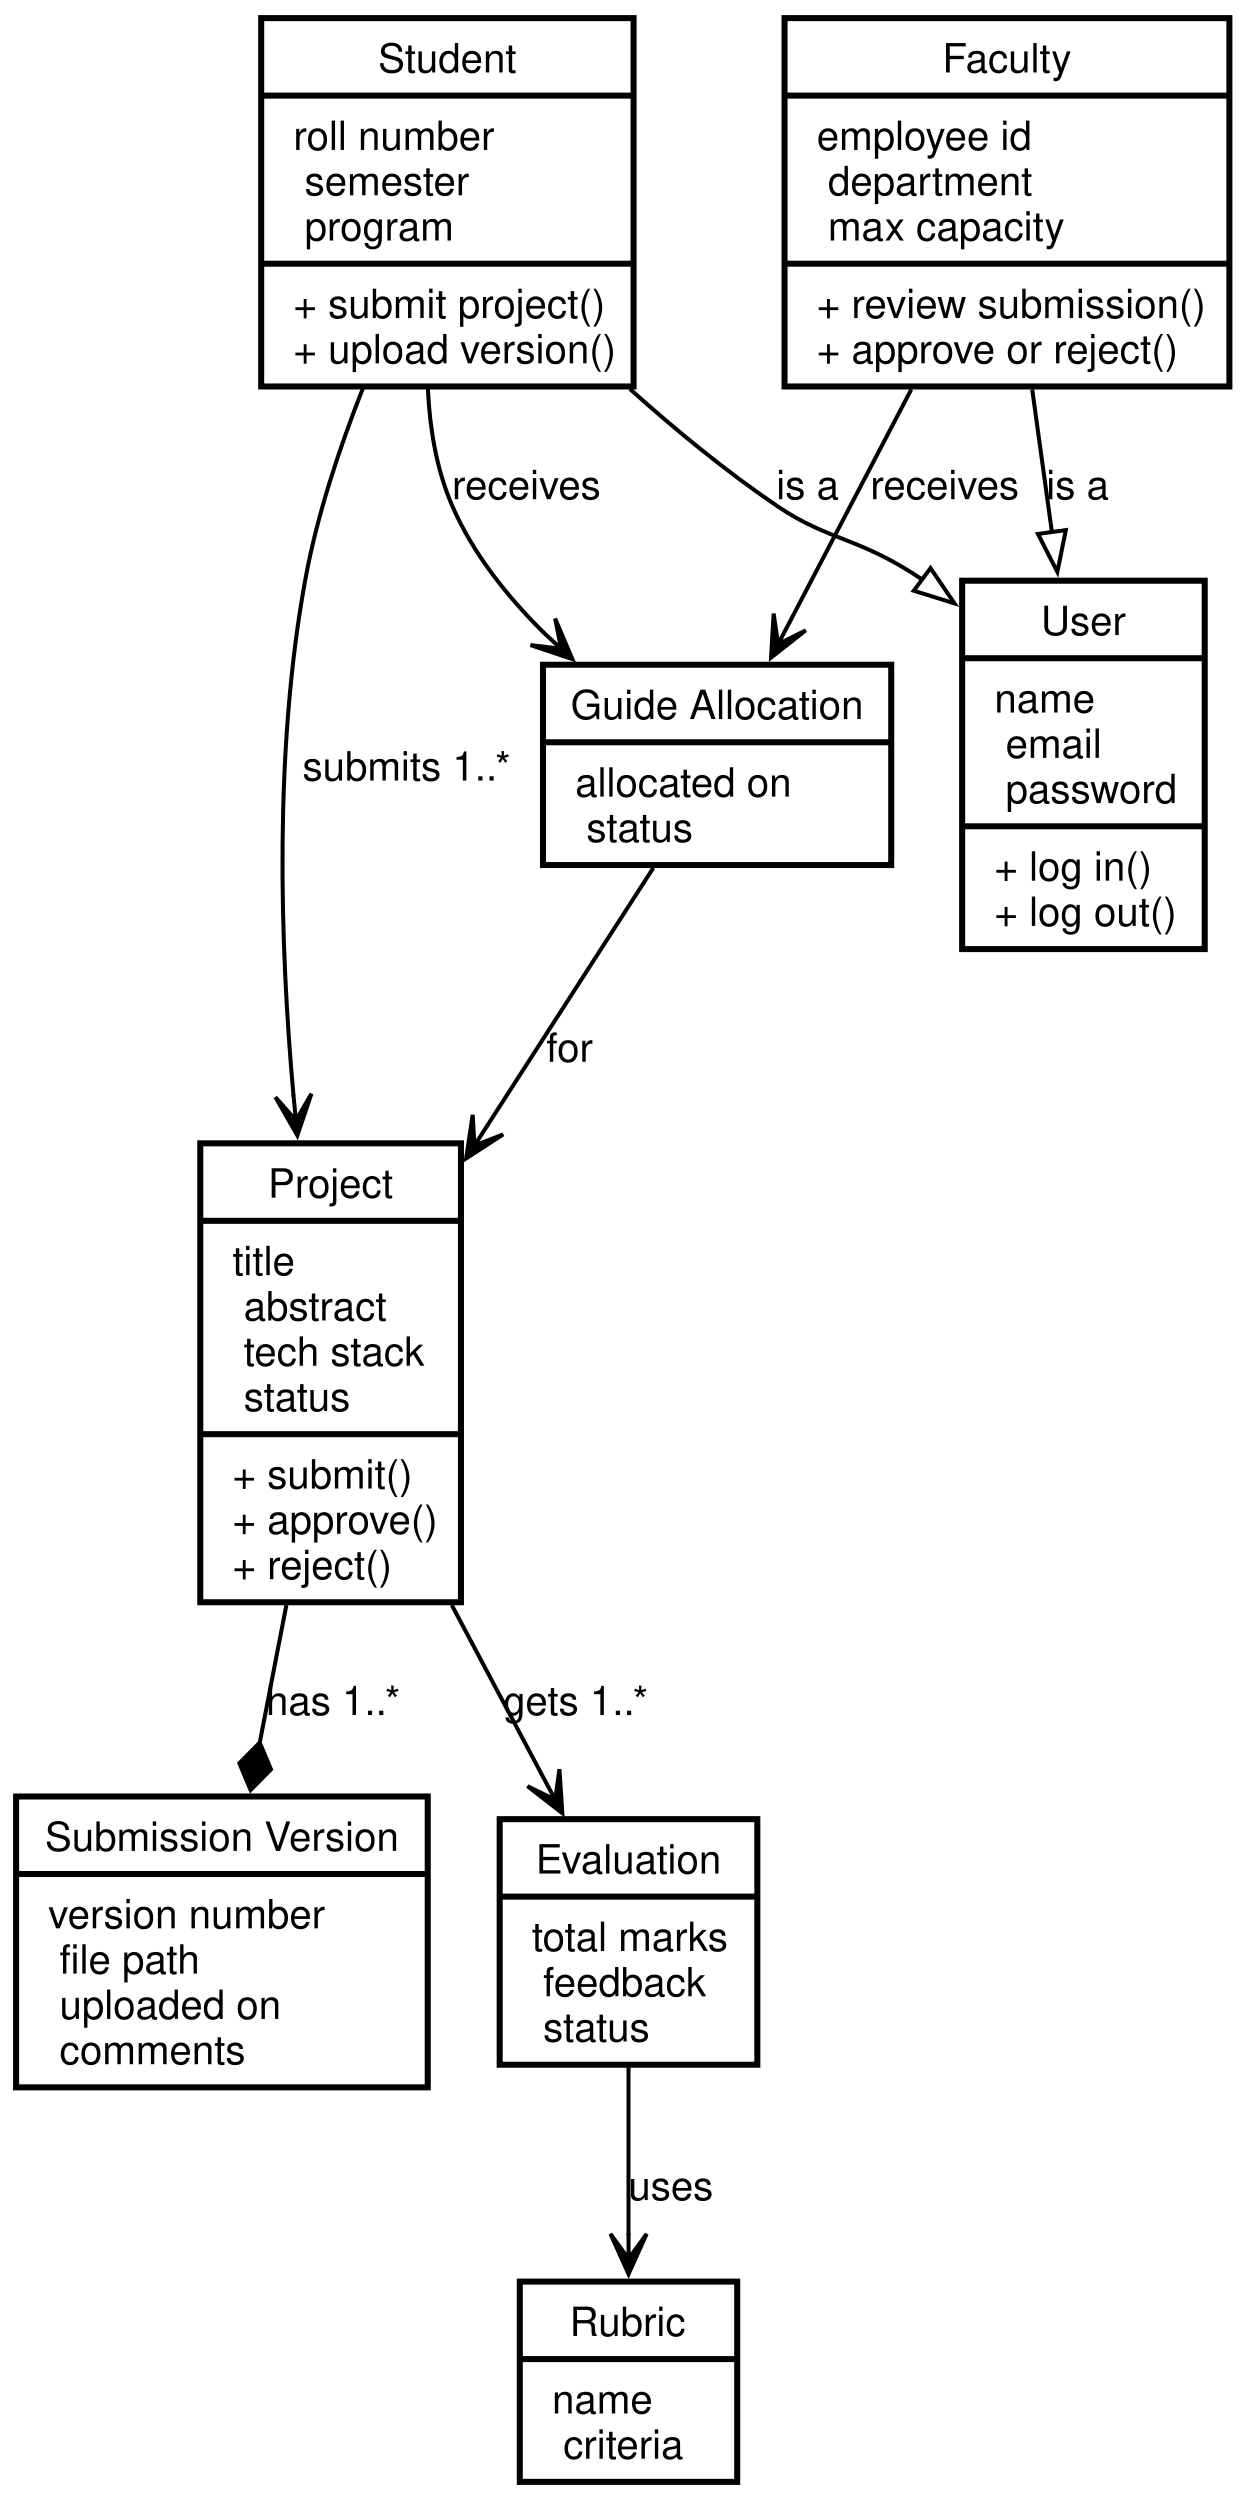
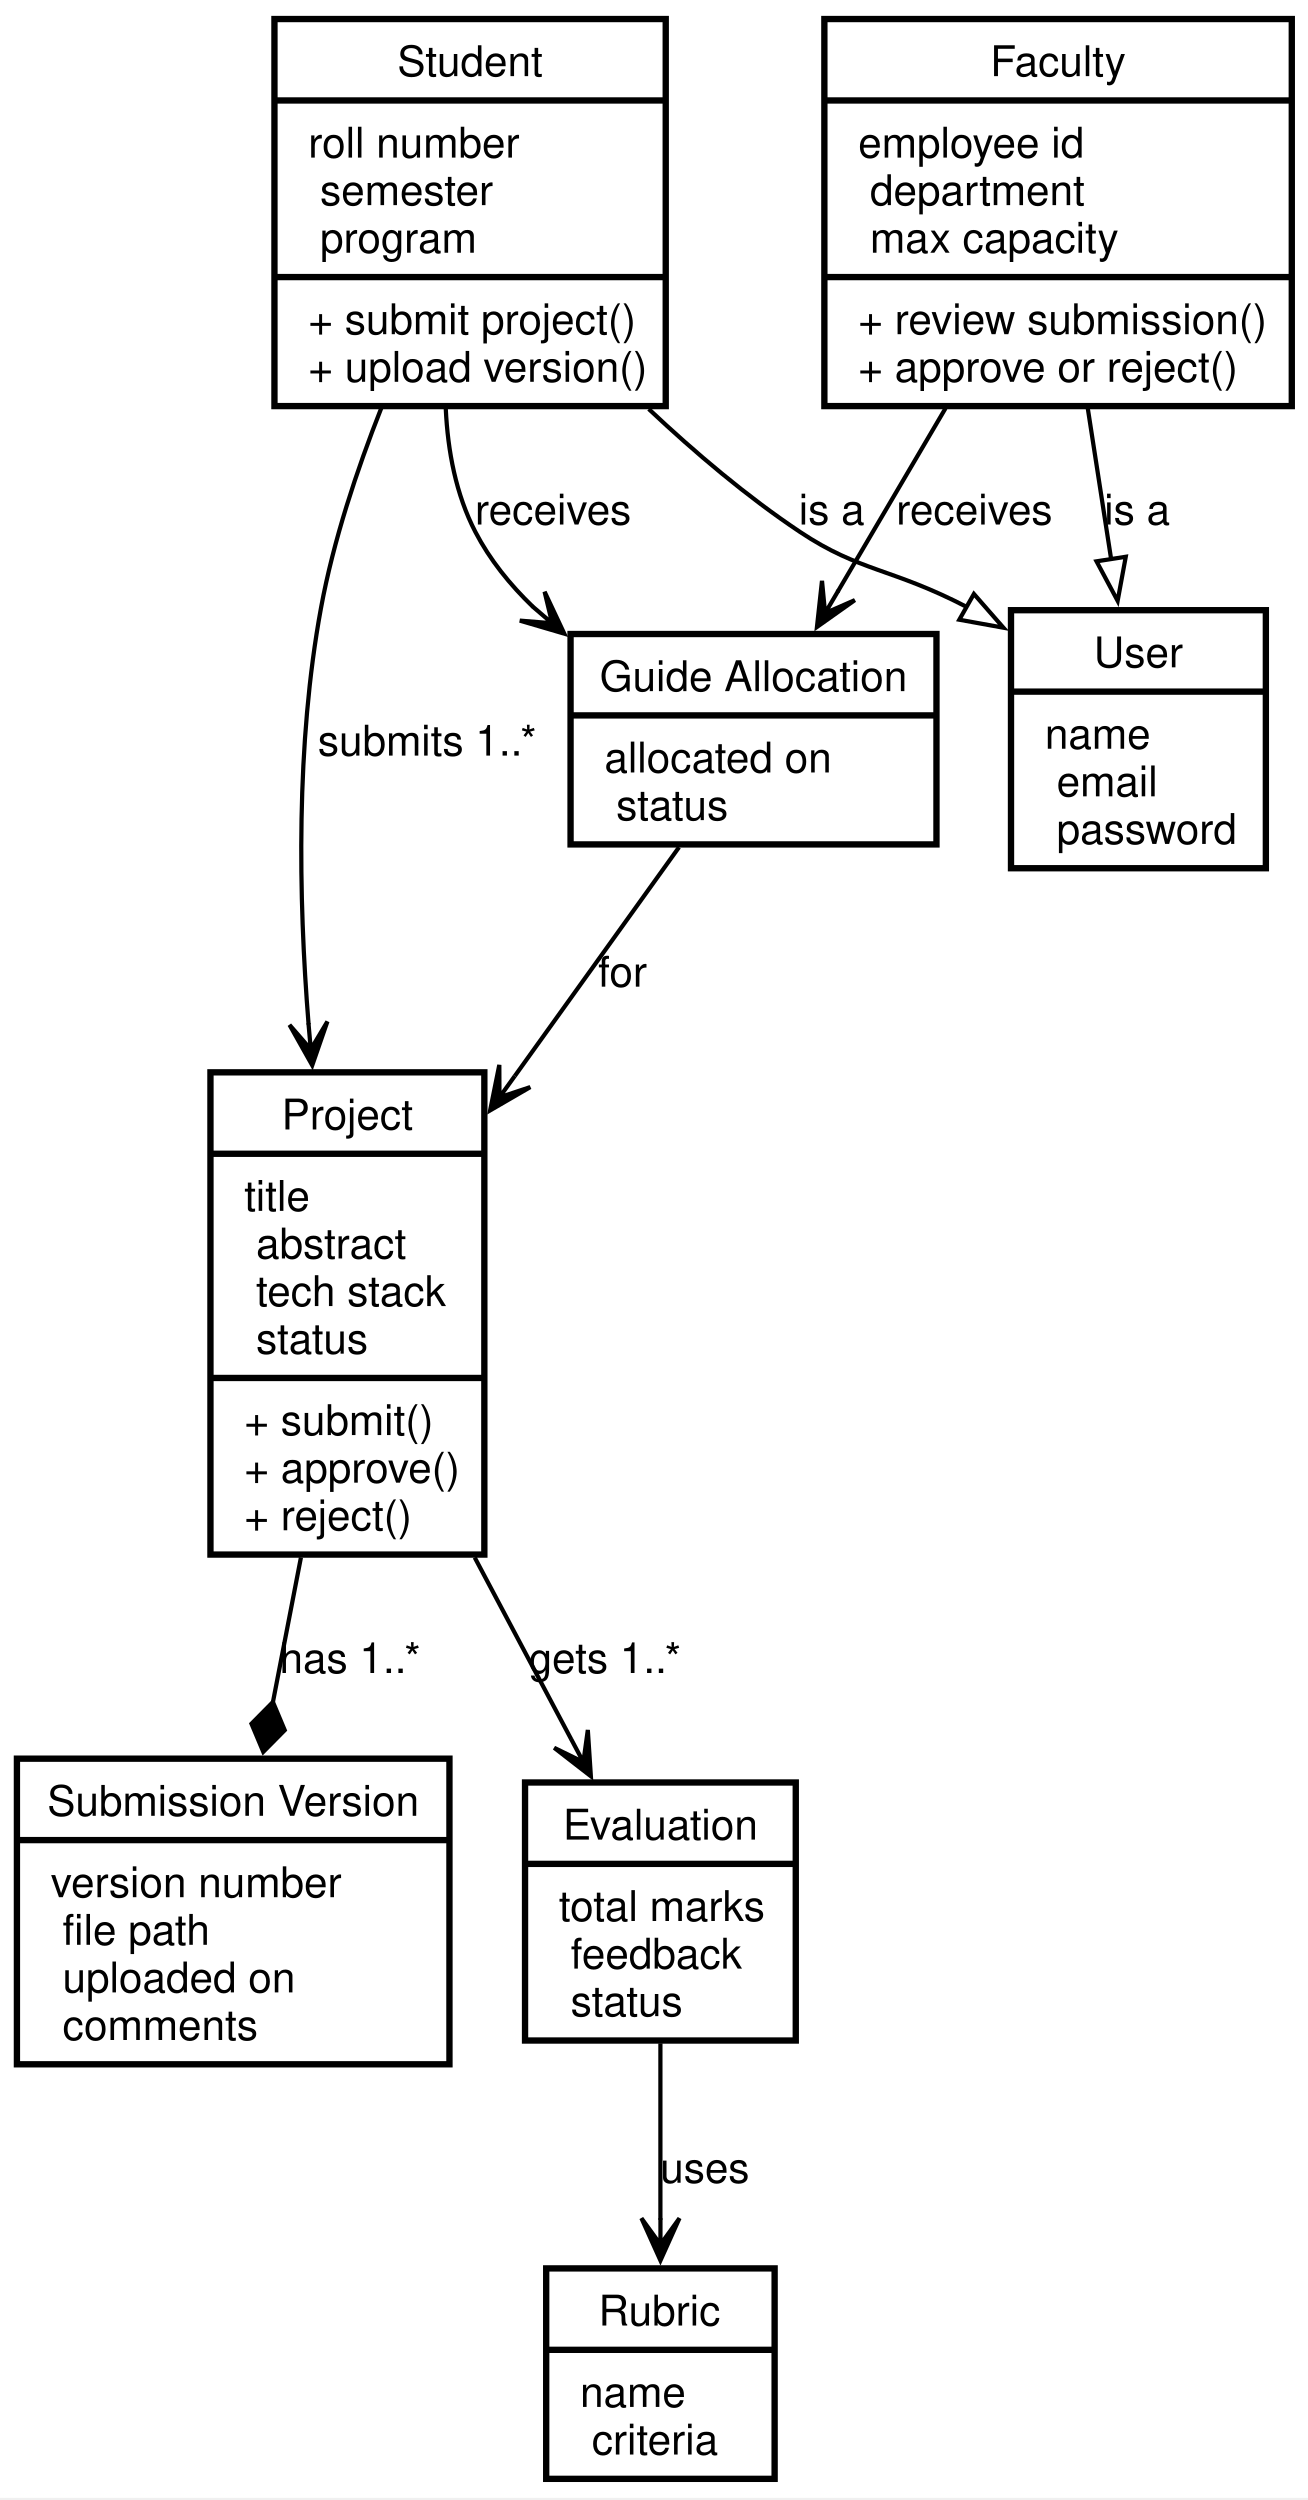
- <svg xmlns="http://www.w3.org/2000/svg" width="309pt" height="621pt" viewBox="0.00 0.00 309.00 621.00">
-   <g id="graph0" class="graph" transform="scale(1 1) rotate(0) translate(4 617)">
-     <polygon fill="white" stroke="none" points="-4,4 -4,-617 305.38,-617 305.38,4 -4,4" />
+ <svg xmlns="http://www.w3.org/2000/svg" width="309pt" height="591pt" viewBox="0.00 0.00 309.00 591.00">
+   <g id="graph0" class="graph" transform="scale(1 1) rotate(0) translate(4 586.5)">
+     <polygon fill="white" stroke="none" points="-4,4 -4,-586.5 305.38,-586.5 305.38,4 -4,4" />
    <g id="node1" class="node">
-       <polygon fill="white" stroke="black" stroke-width="1.5" points="235,-381.25 235,-472.75 295.25,-472.75 295.25,-381.25 235,-381.25" />
-       <text xml:space="preserve" text-anchor="middle" x="265.12" y="-459.25" font-family="Helvetica,sans-Serif" font-size="10.00">User</text>
-       <polyline fill="none" stroke="black" stroke-width="1.5" points="235,-453.5 295.25,-453.5" />
-       <text xml:space="preserve" text-anchor="start" x="243" y="-440" font-family="Helvetica,sans-Serif" font-size="10.00">name</text>
-       <text xml:space="preserve" text-anchor="start" x="243" y="-428.75" font-family="Helvetica,sans-Serif" font-size="10.00"> email</text>
-       <text xml:space="preserve" text-anchor="start" x="243" y="-417.5" font-family="Helvetica,sans-Serif" font-size="10.00"> password</text>
-       <polyline fill="none" stroke="black" stroke-width="1.5" points="235,-411.75 295.25,-411.75" />
-       <text xml:space="preserve" text-anchor="start" x="243" y="-398.25" font-family="Helvetica,sans-Serif" font-size="10.00">+ log in()</text>
-       <text xml:space="preserve" text-anchor="start" x="243" y="-387" font-family="Helvetica,sans-Serif" font-size="10.00">+ log out()</text>
+       <polygon fill="white" stroke="black" stroke-width="1.5" points="235,-381.25 235,-442.25 295.25,-442.25 295.25,-381.25 235,-381.25" />
+       <text xml:space="preserve" text-anchor="middle" x="265.12" y="-428.75" font-family="Helvetica,sans-Serif" font-size="10.00">User</text>
+       <polyline fill="none" stroke="black" stroke-width="1.5" points="235,-423 295.25,-423" />
+       <text xml:space="preserve" text-anchor="start" x="243" y="-409.5" font-family="Helvetica,sans-Serif" font-size="10.00">name</text>
+       <text xml:space="preserve" text-anchor="start" x="243" y="-398.25" font-family="Helvetica,sans-Serif" font-size="10.00"> email</text>
+       <text xml:space="preserve" text-anchor="start" x="243" y="-387" font-family="Helvetica,sans-Serif" font-size="10.00"> password</text>
    </g>
    <g id="node2" class="node">
-       <polygon fill="white" stroke="black" stroke-width="1.5" points="60.88,-521 60.88,-612.5 153.38,-612.5 153.38,-521 60.88,-521" />
-       <text xml:space="preserve" text-anchor="middle" x="107.12" y="-599" font-family="Helvetica,sans-Serif" font-size="10.00">Student</text>
-       <polyline fill="none" stroke="black" stroke-width="1.5" points="60.88,-593.25 153.38,-593.25" />
-       <text xml:space="preserve" text-anchor="start" x="68.88" y="-579.75" font-family="Helvetica,sans-Serif" font-size="10.00">roll number</text>
-       <text xml:space="preserve" text-anchor="start" x="68.88" y="-568.5" font-family="Helvetica,sans-Serif" font-size="10.00"> semester</text>
-       <text xml:space="preserve" text-anchor="start" x="68.88" y="-557.25" font-family="Helvetica,sans-Serif" font-size="10.00"> program</text>
-       <polyline fill="none" stroke="black" stroke-width="1.5" points="60.88,-551.5 153.38,-551.5" />
-       <text xml:space="preserve" text-anchor="start" x="68.88" y="-538" font-family="Helvetica,sans-Serif" font-size="10.00">+ submit project()</text>
-       <text xml:space="preserve" text-anchor="start" x="68.88" y="-526.75" font-family="Helvetica,sans-Serif" font-size="10.00">+ upload version()</text>
+       <polygon fill="white" stroke="black" stroke-width="1.5" points="60.88,-490.5 60.88,-582 153.38,-582 153.38,-490.5 60.88,-490.5" />
+       <text xml:space="preserve" text-anchor="middle" x="107.12" y="-568.5" font-family="Helvetica,sans-Serif" font-size="10.00">Student</text>
+       <polyline fill="none" stroke="black" stroke-width="1.5" points="60.88,-562.75 153.38,-562.75" />
+       <text xml:space="preserve" text-anchor="start" x="68.88" y="-549.25" font-family="Helvetica,sans-Serif" font-size="10.00">roll number</text>
+       <text xml:space="preserve" text-anchor="start" x="68.88" y="-538" font-family="Helvetica,sans-Serif" font-size="10.00"> semester</text>
+       <text xml:space="preserve" text-anchor="start" x="68.88" y="-526.75" font-family="Helvetica,sans-Serif" font-size="10.00"> program</text>
+       <polyline fill="none" stroke="black" stroke-width="1.5" points="60.88,-521 153.38,-521" />
+       <text xml:space="preserve" text-anchor="start" x="68.88" y="-507.5" font-family="Helvetica,sans-Serif" font-size="10.00">+ submit project()</text>
+       <text xml:space="preserve" text-anchor="start" x="68.88" y="-496.25" font-family="Helvetica,sans-Serif" font-size="10.00">+ upload version()</text>
    </g>
    <g id="edge1" class="edge">
-       <path fill="none" stroke="black" d="M152.47,-520.37C163.92,-510.12 176.54,-499.77 189.12,-491.25 202.02,-482.52 209.28,-483.7 225.15,-473" />
-       <polygon fill="none" stroke="black" points="227.14,-475.88 233.09,-467.12 222.98,-470.26 227.14,-475.88" />
-       <text xml:space="preserve" text-anchor="middle" x="196.62" y="-493" font-family="Helvetica,sans-Serif" font-size="10.00">is a</text>
+       <path fill="none" stroke="black" d="M149.36,-489.81C160.37,-479.45 172.66,-469.06 185.12,-460.75 199.35,-451.26 206.76,-452.28 224.76,-442.9" />
+       <polygon fill="none" stroke="black" points="226.23,-446.09 233.21,-438.11 222.78,-440 226.23,-446.09" />
+       <text xml:space="preserve" text-anchor="middle" x="192.62" y="-462.5" font-family="Helvetica,sans-Serif" font-size="10.00">is a</text>
    </g>
    <g id="node4" class="node">
      <polygon fill="white" stroke="black" stroke-width="1.5" points="45.75,-219 45.75,-333 110.5,-333 110.5,-219 45.75,-219" />
      <text xml:space="preserve" text-anchor="middle" x="78.12" y="-319.5" font-family="Helvetica,sans-Serif" font-size="10.00">Project</text>
      <polyline fill="none" stroke="black" stroke-width="1.5" points="45.75,-313.75 110.5,-313.75" />
      <text xml:space="preserve" text-anchor="start" x="53.75" y="-300.25" font-family="Helvetica,sans-Serif" font-size="10.00">title</text>
      <text xml:space="preserve" text-anchor="start" x="53.75" y="-289" font-family="Helvetica,sans-Serif" font-size="10.00"> abstract</text>
      <text xml:space="preserve" text-anchor="start" x="53.75" y="-277.75" font-family="Helvetica,sans-Serif" font-size="10.00"> tech stack</text>
      <text xml:space="preserve" text-anchor="start" x="53.75" y="-266.5" font-family="Helvetica,sans-Serif" font-size="10.00"> status</text>
      <polyline fill="none" stroke="black" stroke-width="1.5" points="45.75,-260.75 110.5,-260.75" />
      <text xml:space="preserve" text-anchor="start" x="53.75" y="-247.25" font-family="Helvetica,sans-Serif" font-size="10.00">+ submit()</text>
      <text xml:space="preserve" text-anchor="start" x="53.75" y="-236" font-family="Helvetica,sans-Serif" font-size="10.00">+ approve()</text>
      <text xml:space="preserve" text-anchor="start" x="53.75" y="-224.75" font-family="Helvetica,sans-Serif" font-size="10.00">+ reject()</text>
    </g>
    <g id="edge3" class="edge">
-       <path fill="none" stroke="black" d="M86.16,-520.59C80.33,-505.83 74.8,-489.14 71.88,-473.25 64.1,-430.99 65.49,-382.76 68.92,-344.69" />
-       <polygon fill="black" stroke="black" points="69.86,-334.95 73.37,-345.33 69.5,-338.71 68.9,-344.9 68.9,-344.9 68.9,-344.9 69.5,-338.71 64.42,-344.46 69.86,-334.95" />
-       <text xml:space="preserve" text-anchor="middle" x="97" y="-423.12" font-family="Helvetica,sans-Serif" font-size="10.00">submits 1..*</text>
+       <path fill="none" stroke="black" d="M86.16,-490.09C80.33,-475.33 74.8,-458.64 71.88,-442.75 65.98,-410.72 66.51,-374.63 68.95,-344.33" />
+       <polygon fill="black" stroke="black" points="69.81,-334.66 73.4,-345.02 69.47,-338.43 68.92,-344.62 68.92,-344.62 68.92,-344.62 69.47,-338.43 64.44,-344.22 69.81,-334.66" />
+       <text xml:space="preserve" text-anchor="middle" x="97" y="-407.88" font-family="Helvetica,sans-Serif" font-size="10.00">submits 1..*</text>
    </g>
    <g id="node6" class="node">
-       <polygon fill="white" stroke="black" stroke-width="1.5" points="130.88,-402.12 130.88,-451.88 217.38,-451.88 217.38,-402.12 130.88,-402.12" />
-       <text xml:space="preserve" text-anchor="middle" x="174.12" y="-438.38" font-family="Helvetica,sans-Serif" font-size="10.00">Guide Allocation</text>
-       <polyline fill="none" stroke="black" stroke-width="1.5" points="130.88,-432.62 217.38,-432.62" />
-       <text xml:space="preserve" text-anchor="start" x="138.88" y="-419.12" font-family="Helvetica,sans-Serif" font-size="10.00">allocated on</text>
-       <text xml:space="preserve" text-anchor="start" x="138.88" y="-407.88" font-family="Helvetica,sans-Serif" font-size="10.00"> status</text>
+       <polygon fill="white" stroke="black" stroke-width="1.5" points="130.88,-386.88 130.88,-436.62 217.38,-436.62 217.38,-386.88 130.88,-386.88" />
+       <text xml:space="preserve" text-anchor="middle" x="174.12" y="-423.12" font-family="Helvetica,sans-Serif" font-size="10.00">Guide Allocation</text>
+       <polyline fill="none" stroke="black" stroke-width="1.5" points="130.88,-417.38 217.38,-417.38" />
+       <text xml:space="preserve" text-anchor="start" x="138.88" y="-403.88" font-family="Helvetica,sans-Serif" font-size="10.00">allocated on</text>
+       <text xml:space="preserve" text-anchor="start" x="138.88" y="-392.62" font-family="Helvetica,sans-Serif" font-size="10.00"> status</text>
    </g>
    <g id="edge5" class="edge">
-       <path fill="none" stroke="black" d="M102.29,-520.42C102.74,-510.49 104.45,-500.26 108.38,-491.25 113.46,-479.57 121.84,-468.98 130.95,-459.96" />
-       <polygon fill="black" stroke="black" points="138.18,-453.27 133.89,-463.37 135.4,-455.84 130.84,-460.06 130.84,-460.06 130.84,-460.06 135.4,-455.84 127.78,-456.76 138.18,-453.27" />
-       <text xml:space="preserve" text-anchor="middle" x="126.75" y="-493" font-family="Helvetica,sans-Serif" font-size="10.00">receives</text>
+       <path fill="none" stroke="black" d="M101.38,-489.88C101.85,-479.85 103.79,-469.59 108.38,-460.75 111.79,-454.18 116.55,-448.28 121.98,-443.06" />
+       <polygon fill="black" stroke="black" points="129.4,-436.7 124.74,-446.62 126.53,-439.16 121.81,-443.21 121.81,-443.21 121.81,-443.21 126.53,-439.16 118.88,-439.79 129.4,-436.7" />
+       <text xml:space="preserve" text-anchor="middle" x="126.75" y="-462.5" font-family="Helvetica,sans-Serif" font-size="10.00">receives</text>
    </g>
    <g id="node3" class="node">
-       <polygon fill="white" stroke="black" stroke-width="1.5" points="190.88,-521 190.88,-612.5 301.38,-612.5 301.38,-521 190.88,-521" />
-       <text xml:space="preserve" text-anchor="middle" x="246.12" y="-599" font-family="Helvetica,sans-Serif" font-size="10.00">Faculty</text>
-       <polyline fill="none" stroke="black" stroke-width="1.5" points="190.88,-593.25 301.38,-593.25" />
-       <text xml:space="preserve" text-anchor="start" x="198.88" y="-579.75" font-family="Helvetica,sans-Serif" font-size="10.00">employee id</text>
-       <text xml:space="preserve" text-anchor="start" x="198.88" y="-568.5" font-family="Helvetica,sans-Serif" font-size="10.00"> department</text>
-       <text xml:space="preserve" text-anchor="start" x="198.88" y="-557.25" font-family="Helvetica,sans-Serif" font-size="10.00"> max capacity</text>
-       <polyline fill="none" stroke="black" stroke-width="1.5" points="190.88,-551.5 301.38,-551.5" />
-       <text xml:space="preserve" text-anchor="start" x="198.88" y="-538" font-family="Helvetica,sans-Serif" font-size="10.00">+ review submission()</text>
-       <text xml:space="preserve" text-anchor="start" x="198.88" y="-526.75" font-family="Helvetica,sans-Serif" font-size="10.00">+ approve or reject()</text>
+       <polygon fill="white" stroke="black" stroke-width="1.5" points="190.88,-490.5 190.88,-582 301.38,-582 301.38,-490.5 190.88,-490.5" />
+       <text xml:space="preserve" text-anchor="middle" x="246.12" y="-568.5" font-family="Helvetica,sans-Serif" font-size="10.00">Faculty</text>
+       <polyline fill="none" stroke="black" stroke-width="1.5" points="190.88,-562.75 301.38,-562.75" />
+       <text xml:space="preserve" text-anchor="start" x="198.88" y="-549.25" font-family="Helvetica,sans-Serif" font-size="10.00">employee id</text>
+       <text xml:space="preserve" text-anchor="start" x="198.88" y="-538" font-family="Helvetica,sans-Serif" font-size="10.00"> department</text>
+       <text xml:space="preserve" text-anchor="start" x="198.88" y="-526.75" font-family="Helvetica,sans-Serif" font-size="10.00"> max capacity</text>
+       <polyline fill="none" stroke="black" stroke-width="1.5" points="190.88,-521 301.38,-521" />
+       <text xml:space="preserve" text-anchor="start" x="198.88" y="-507.5" font-family="Helvetica,sans-Serif" font-size="10.00">+ review submission()</text>
+       <text xml:space="preserve" text-anchor="start" x="198.88" y="-496.25" font-family="Helvetica,sans-Serif" font-size="10.00">+ approve or reject()</text>
    </g>
    <g id="edge2" class="edge">
-       <path fill="none" stroke="black" d="M252.4,-520.26C253.97,-508.86 255.68,-496.49 257.32,-484.62" />
-       <polygon fill="none" stroke="black" points="260.75,-485.32 258.65,-474.94 253.82,-484.37 260.75,-485.32" />
-       <text xml:space="preserve" text-anchor="middle" x="263.69" y="-493" font-family="Helvetica,sans-Serif" font-size="10.00">is a</text>
+       <path fill="none" stroke="black" d="M253.15,-489.98C254.97,-478.23 256.92,-465.63 258.71,-454.08" />
+       <polygon fill="none" stroke="black" points="262.13,-454.88 260.21,-444.46 255.22,-453.8 262.13,-454.88" />
+       <text xml:space="preserve" text-anchor="middle" x="264.83" y="-462.5" font-family="Helvetica,sans-Serif" font-size="10.00">is a</text>
    </g>
    <g id="edge6" class="edge">
-       <path fill="none" stroke="black" d="M222.35,-520.26C212.49,-501.4 201.24,-479.87 192.09,-462.36" />
-       <polygon fill="black" stroke="black" points="187.53,-453.65 196.15,-460.43 189.28,-457 192.16,-462.51 192.16,-462.51 192.16,-462.51 189.28,-457 188.17,-464.59 187.53,-453.65" />
-       <text xml:space="preserve" text-anchor="middle" x="230.66" y="-493" font-family="Helvetica,sans-Serif" font-size="10.00">receives</text>
+       <path fill="none" stroke="black" d="M219.52,-489.98C211.07,-475.61 201.89,-459.98 194,-446.57" />
+       <polygon fill="black" stroke="black" points="189.13,-438.29 198.08,-444.63 191.05,-441.55 194.2,-446.91 194.2,-446.91 194.2,-446.91 191.05,-441.55 190.32,-449.19 189.13,-438.29" />
+       <text xml:space="preserve" text-anchor="middle" x="226.34" y="-462.5" font-family="Helvetica,sans-Serif" font-size="10.00">receives</text>
    </g>
    <g id="node5" class="node">
      <polygon fill="white" stroke="black" stroke-width="1.5" points="0,-98.5 0,-170.75 102.25,-170.75 102.25,-98.5 0,-98.5" />
      <text xml:space="preserve" text-anchor="middle" x="51.12" y="-157.25" font-family="Helvetica,sans-Serif" font-size="10.00">Submission Version</text>
      <polyline fill="none" stroke="black" stroke-width="1.5" points="0,-151.5 102.25,-151.5" />
      <text xml:space="preserve" text-anchor="start" x="8" y="-138" font-family="Helvetica,sans-Serif" font-size="10.00">version number</text>
      <text xml:space="preserve" text-anchor="start" x="8" y="-126.75" font-family="Helvetica,sans-Serif" font-size="10.00"> file path</text>
      <text xml:space="preserve" text-anchor="start" x="8" y="-115.5" font-family="Helvetica,sans-Serif" font-size="10.00"> uploaded on</text>
      <text xml:space="preserve" text-anchor="start" x="8" y="-104.25" font-family="Helvetica,sans-Serif" font-size="10.00"> comments</text>
    </g>
    <g id="edge4" class="edge">
      <path fill="none" stroke="black" d="M67.14,-218.31C64.94,-206.94 62.64,-195.08 60.5,-184.02" />
      <polygon fill="black" stroke="black" points="60.52,-184.14 55.45,-179.01 58.24,-172.36 63.31,-177.49 60.52,-184.14" />
      <text xml:space="preserve" text-anchor="middle" x="78.76" y="-191" font-family="Helvetica,sans-Serif" font-size="10.00">has 1..*</text>
    </g>
    <g id="node7" class="node">
      <polygon fill="white" stroke="black" stroke-width="1.5" points="120.12,-104.12 120.12,-165.12 184.12,-165.12 184.12,-104.12 120.12,-104.12" />
      <text xml:space="preserve" text-anchor="middle" x="152.12" y="-151.62" font-family="Helvetica,sans-Serif" font-size="10.00">Evaluation</text>
      <polyline fill="none" stroke="black" stroke-width="1.5" points="120.12,-145.88 184.12,-145.88" />
      <text xml:space="preserve" text-anchor="start" x="128.12" y="-132.38" font-family="Helvetica,sans-Serif" font-size="10.00">total marks</text>
      <text xml:space="preserve" text-anchor="start" x="128.12" y="-121.12" font-family="Helvetica,sans-Serif" font-size="10.00"> feedback</text>
      <text xml:space="preserve" text-anchor="start" x="128.12" y="-109.88" font-family="Helvetica,sans-Serif" font-size="10.00"> status</text>
    </g>
    <g id="edge8" class="edge">
      <path fill="none" stroke="black" d="M108.22,-218.31C115.88,-203.9 123.94,-188.71 131.03,-175.35" />
      <polygon fill="black" stroke="black" points="135.68,-166.6 134.96,-177.54 133.91,-169.94 130.99,-175.43 130.99,-175.43 130.99,-175.43 133.91,-169.94 127.01,-173.32 135.68,-166.6" />
      <text xml:space="preserve" text-anchor="middle" x="139" y="-191" font-family="Helvetica,sans-Serif" font-size="10.00">gets 1..*</text>
    </g>
    <g id="edge7" class="edge">
-       <path fill="none" stroke="black" d="M158.27,-401.4C147.04,-383.96 131.46,-359.78 117.02,-337.37" />
-       <polygon fill="black" stroke="black" points="111.79,-329.25 120.99,-335.22 113.84,-332.43 117.21,-337.66 117.21,-337.66 117.21,-337.66 113.84,-332.43 113.42,-340.09 111.79,-329.25" />
-       <text xml:space="preserve" text-anchor="middle" x="137.5" y="-353.25" font-family="Helvetica,sans-Serif" font-size="10.00">for</text>
+       <path fill="none" stroke="black" d="M156.52,-386.22C145.63,-371.05 131.2,-350.95 117.7,-332.13" />
+       <polygon fill="black" stroke="black" points="111.87,-324.01 121.36,-329.51 114.07,-327.09 117.7,-332.14 117.7,-332.14 117.7,-332.14 114.07,-327.09 114.04,-334.76 111.87,-324.01" />
+       <text xml:space="preserve" text-anchor="middle" x="143.17" y="-353.25" font-family="Helvetica,sans-Serif" font-size="10.00">for</text>
    </g>
    <g id="node8" class="node">
      <polygon fill="white" stroke="black" stroke-width="1.5" points="125.12,-0.5 125.12,-50.25 179.12,-50.25 179.12,-0.5 125.12,-0.5" />
      <text xml:space="preserve" text-anchor="middle" x="151.88" y="-36.75" font-family="Helvetica,sans-Serif" font-size="10.00">Rubric</text>
      <polyline fill="none" stroke="black" stroke-width="1.5" points="125.12,-31 178.62,-31" />
      <text xml:space="preserve" text-anchor="start" x="133.12" y="-17.5" font-family="Helvetica,sans-Serif" font-size="10.00">name</text>
      <text xml:space="preserve" text-anchor="start" x="133.12" y="-6.25" font-family="Helvetica,sans-Serif" font-size="10.00"> criteria</text>
    </g>
    <g id="edge9" class="edge">
      <path fill="none" stroke="black" d="M152.12,-103.46C152.12,-90.49 152.12,-75.24 152.12,-61.74" />
      <polygon fill="black" stroke="black" points="152.13,-52.12 156.63,-62.12 152.13,-55.9 152.13,-62.12 152.13,-62.12 152.13,-62.12 152.13,-55.9 147.63,-62.12 152.13,-52.12" />
      <text xml:space="preserve" text-anchor="middle" x="162.62" y="-70.5" font-family="Helvetica,sans-Serif" font-size="10.00">uses</text>
    </g>
  </g>
</svg>
